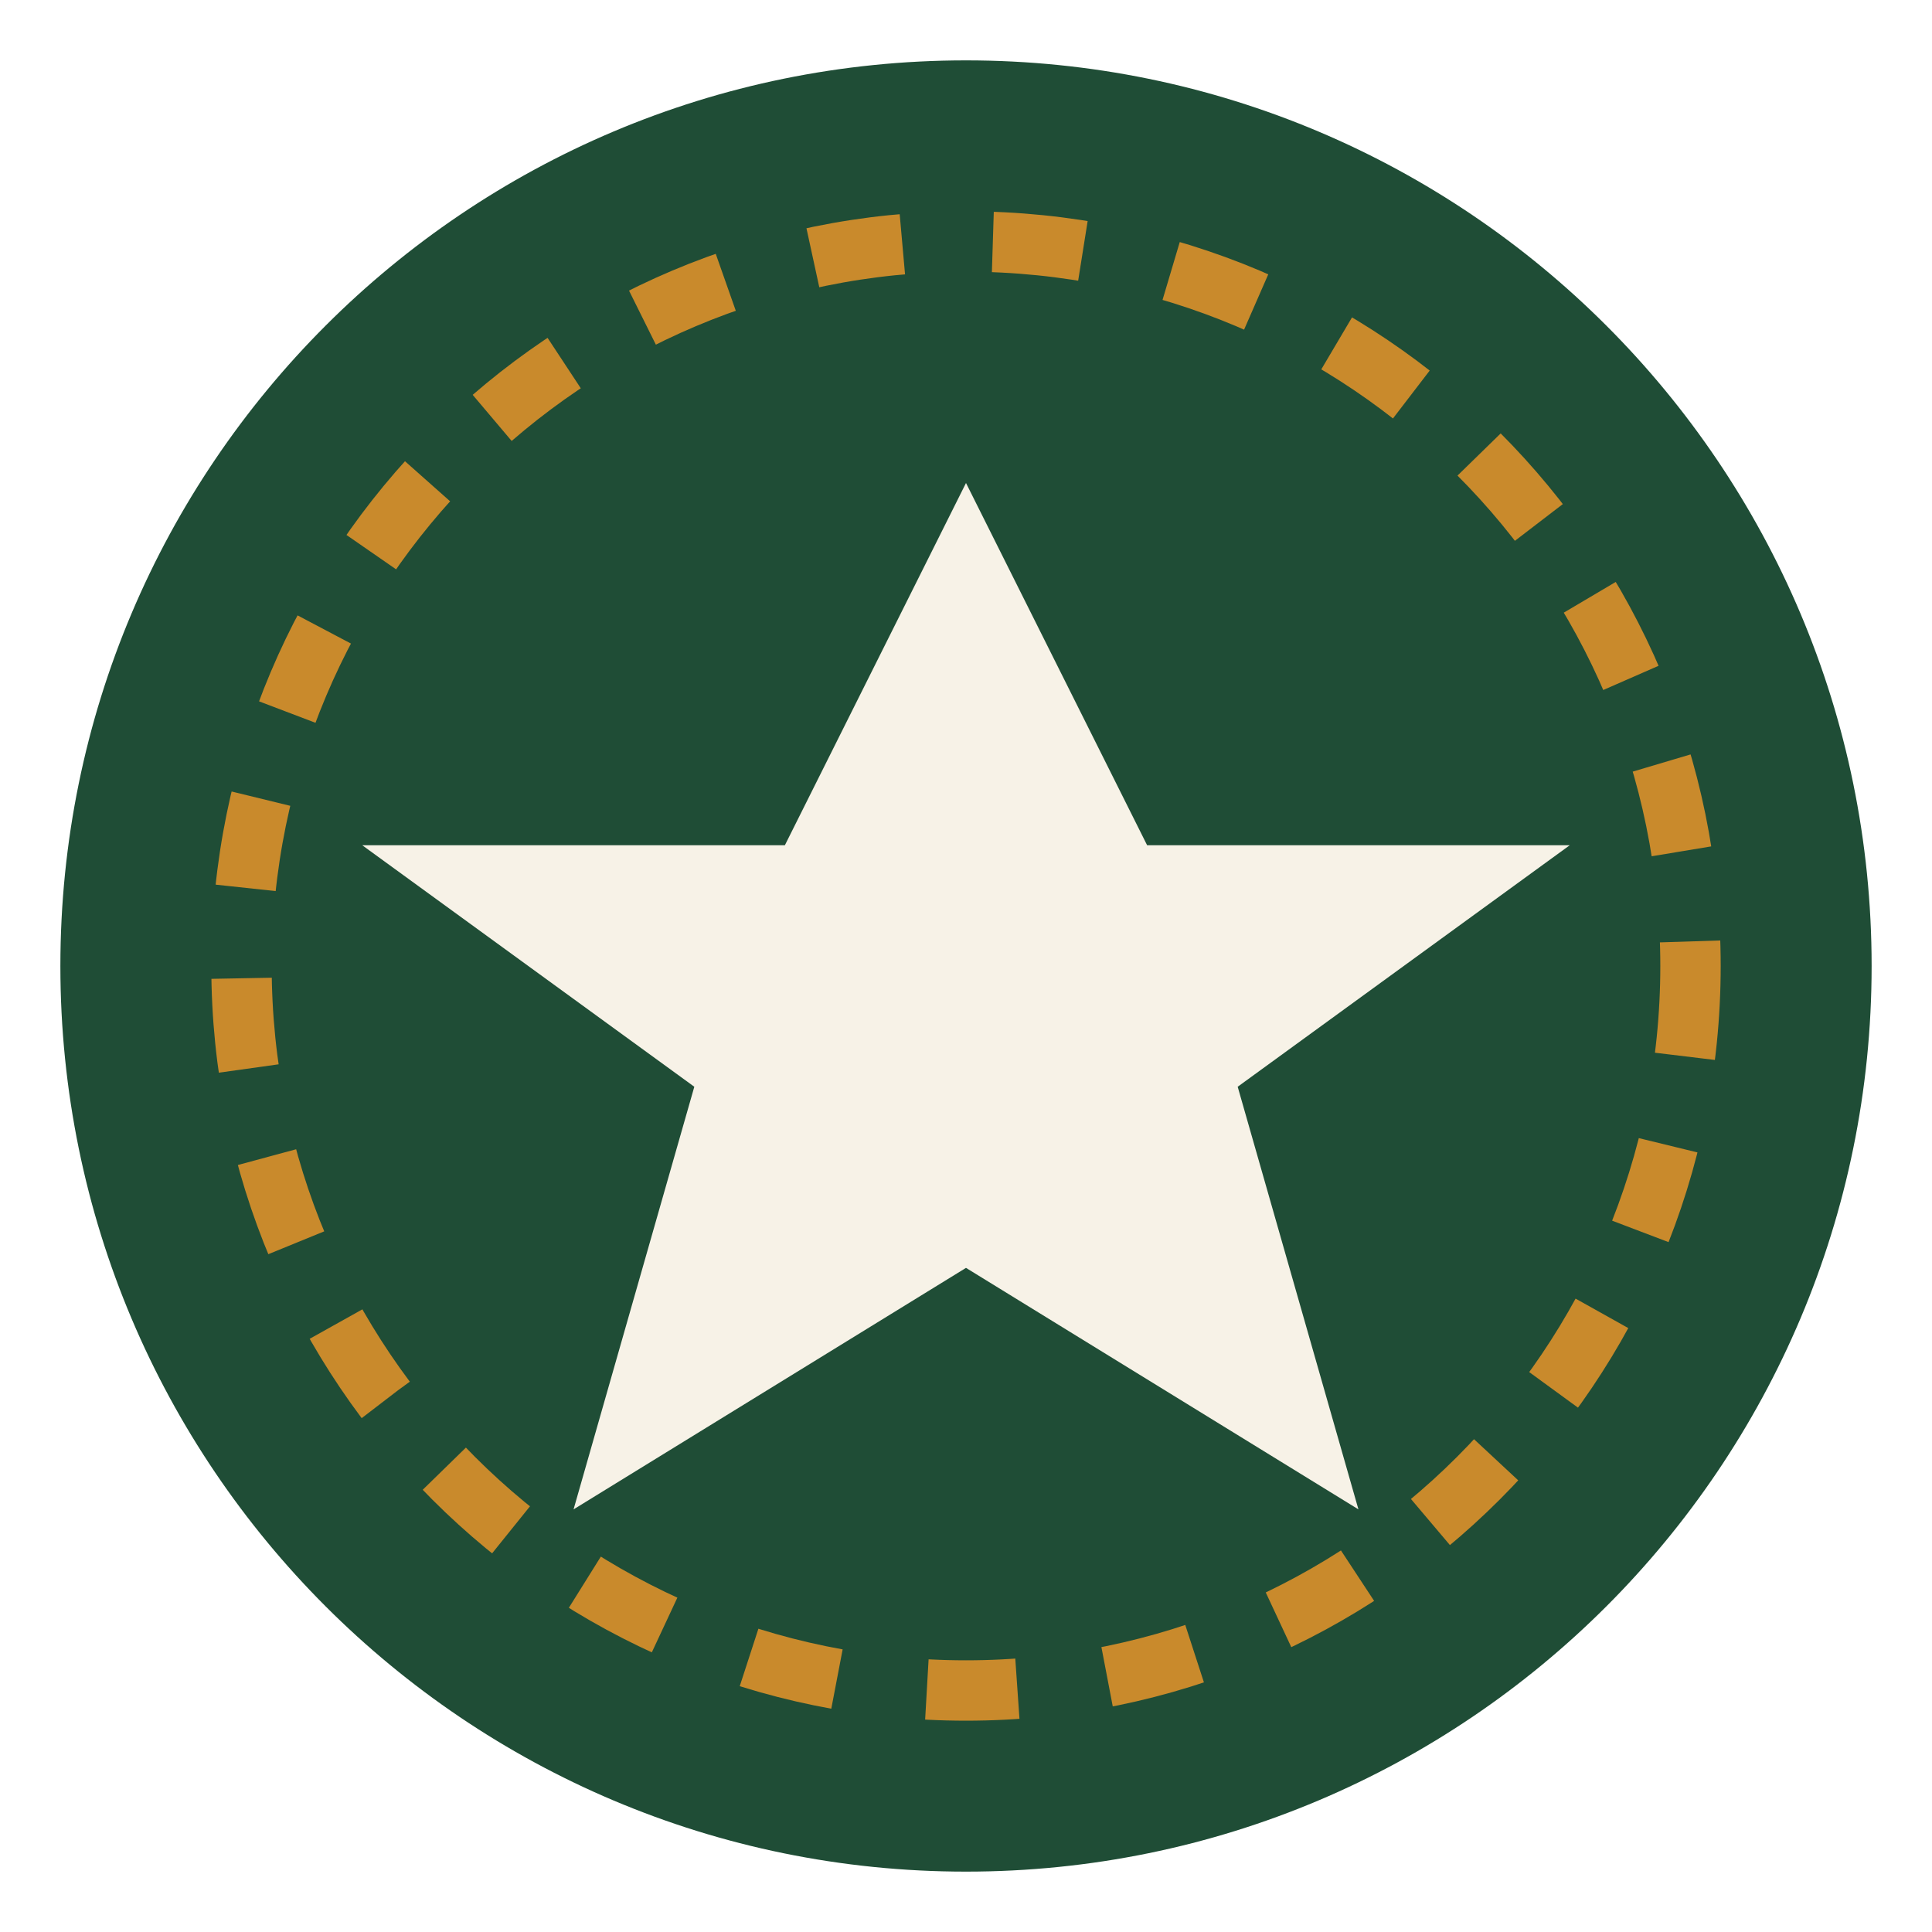
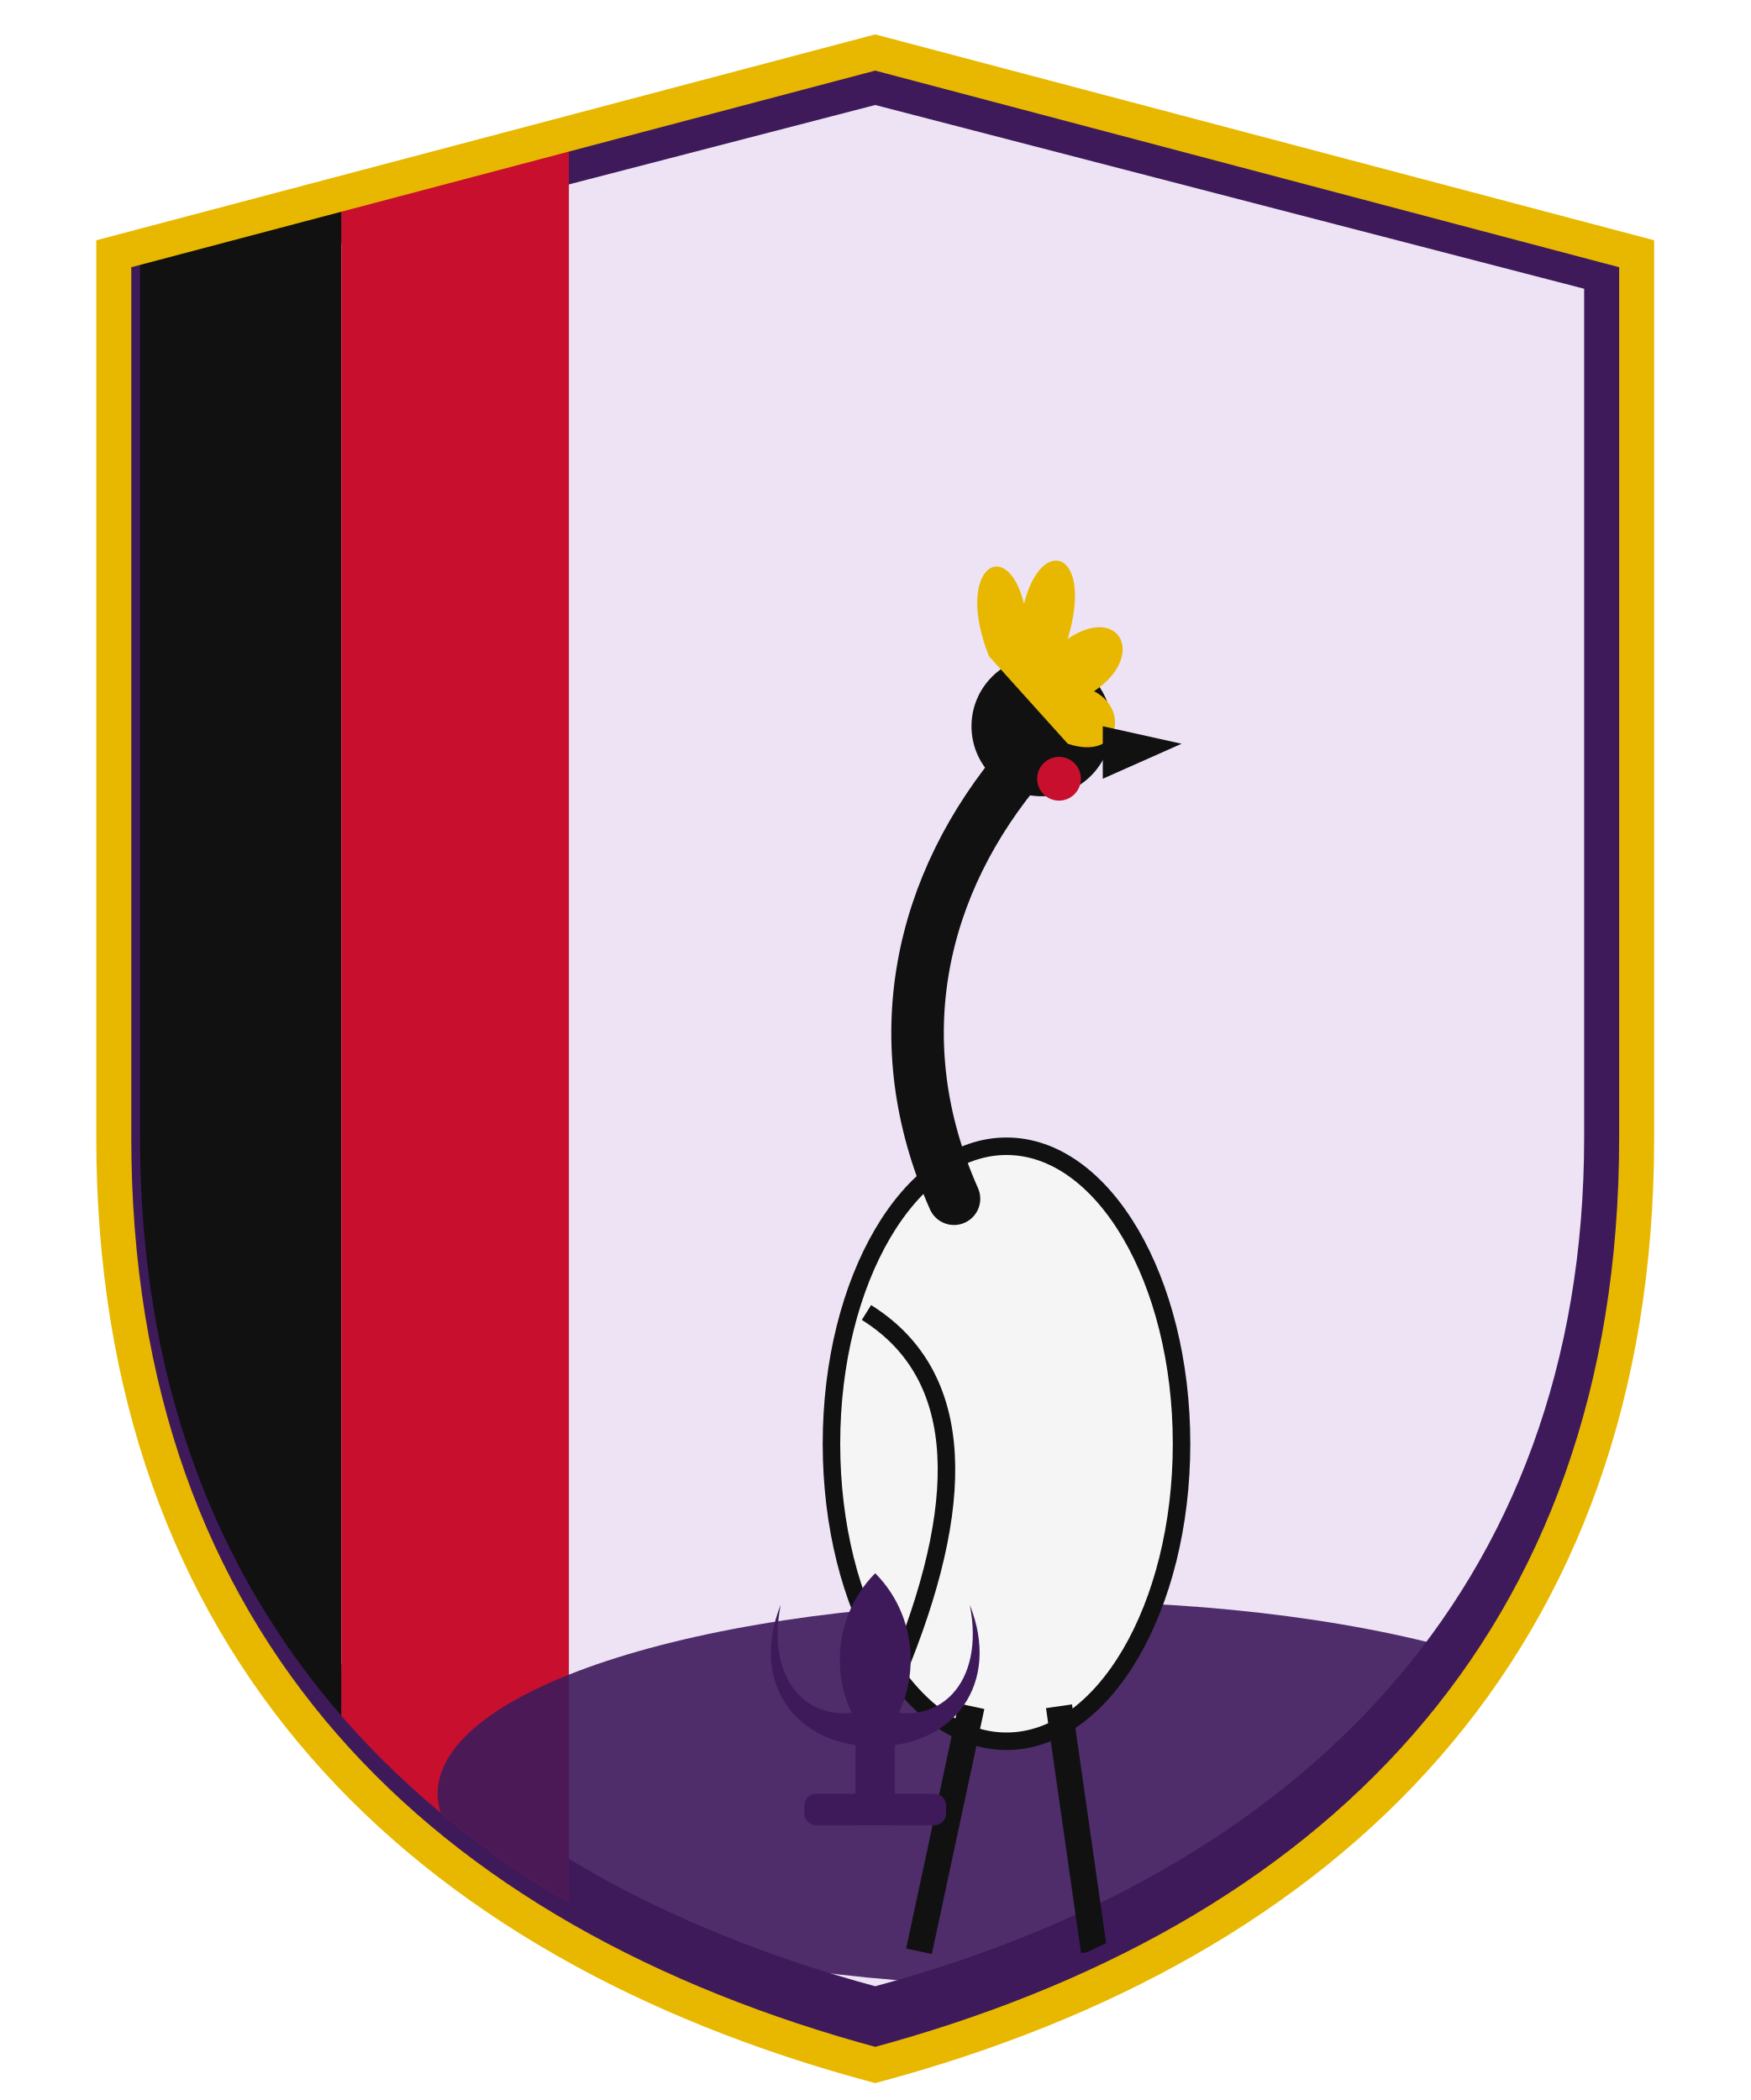
- <svg xmlns="http://www.w3.org/2000/svg" viewBox="0 0 64 64">
-   <circle cx="32" cy="32" r="30" fill="#1F4D36" />
-   <circle cx="32" cy="32" r="24" fill="none" stroke="#C98A2C" stroke-width="2" stroke-dasharray="3 3" />
-   <path d="M32 16 L38 28 L52 28 L41 36 L45 50 L32 42 L19 50 L23 36 L12 28 L26 28 Z" fill="#F7F2E7" />
+ <svg xmlns="http://www.w3.org/2000/svg" viewBox="0 0 200 240">
+   <defs>
+     <clipPath id="shieldClip">
+       <path d="M100 8 L184 30 L184 130 C184 185 150 218 100 232 C50 218 16 185 16 130 L16 30 Z" />
+     </clipPath>
+   </defs>
+   <path d="M100 6 L187 29 L187 130 C187 188 152 222 100 236 C48 222 13 188 13 130 L13 29 Z" fill="#3E1A5B" />
+   <path d="M100 12 L181 33 L181 130 C181 182 148 214 100 227 C52 214 19 182 19 130 L19 33 Z" fill="#EDE3F5" />
+   <g clip-path="url(#shieldClip)">
+     <rect x="13" y="12" width="26" height="220" fill="#111111" />
+     <rect x="39" y="12" width="26" height="220" fill="#C8102E" />
+     <ellipse cx="120" cy="205" rx="70" ry="22" fill="#3E1A5B" opacity="0.9" />
+     <g transform="translate(95,95)">
+       <ellipse cx="20" cy="70" rx="20" ry="34" fill="#f5f5f5" stroke="#111111" stroke-width="2" />
+       <path d="M4 55 Q20 65 8 95" fill="none" stroke="#111111" stroke-width="2" />
+       <path d="M14 42 C6 24 10 6 22 -8" fill="none" stroke="#111111" stroke-width="6" stroke-linecap="round" />
+       <circle cx="24" cy="-12" r="8" fill="#111111" />
+       <path d="M18 -20 C14 -30 20 -34 22 -26 C24 -34 30 -32 27 -22 C33 -26 36 -20 30 -16 C34 -14 33 -8 27 -10" fill="#E8B800" />
+       <path d="M31 -12 L40 -10 L31 -6 Z" fill="#111111" />
+       <circle cx="26" cy="-6" r="2.5" fill="#C8102E" />
+       <line x1="16" y1="100" x2="10" y2="128" stroke="#111111" stroke-width="3" />
+       <line x1="26" y1="100" x2="30" y2="128" stroke="#111111" stroke-width="3" />
+     </g>
+     <g transform="translate(100,196) scale(0.9)">
+       <path d="M0 -18 C-6 -12 -6 -2 0 4 C6 -2 6 -12 0 -18 Z" fill="#3E1A5B" />
+       <path d="M0 4 C-10 4 -16 -4 -12 -14 C-14 -4 -8 2 0 -1 Z" fill="#3E1A5B" />
+       <path d="M0 4 C10 4 16 -4 12 -14 C14 -4 8 2 0 -1 Z" fill="#3E1A5B" />
+       <rect x="-2.5" y="2" width="5" height="12" fill="#3E1A5B" />
+       <rect x="-9" y="10" width="18" height="4" rx="1.5" fill="#3E1A5B" />
+     </g>
+   </g>
+   <path d="M100 6 L187 29 L187 130 C187 188 152 222 100 236 C48 222 13 188 13 130 L13 29 Z" fill="none" stroke="#E8B800" stroke-width="4" />
</svg>
